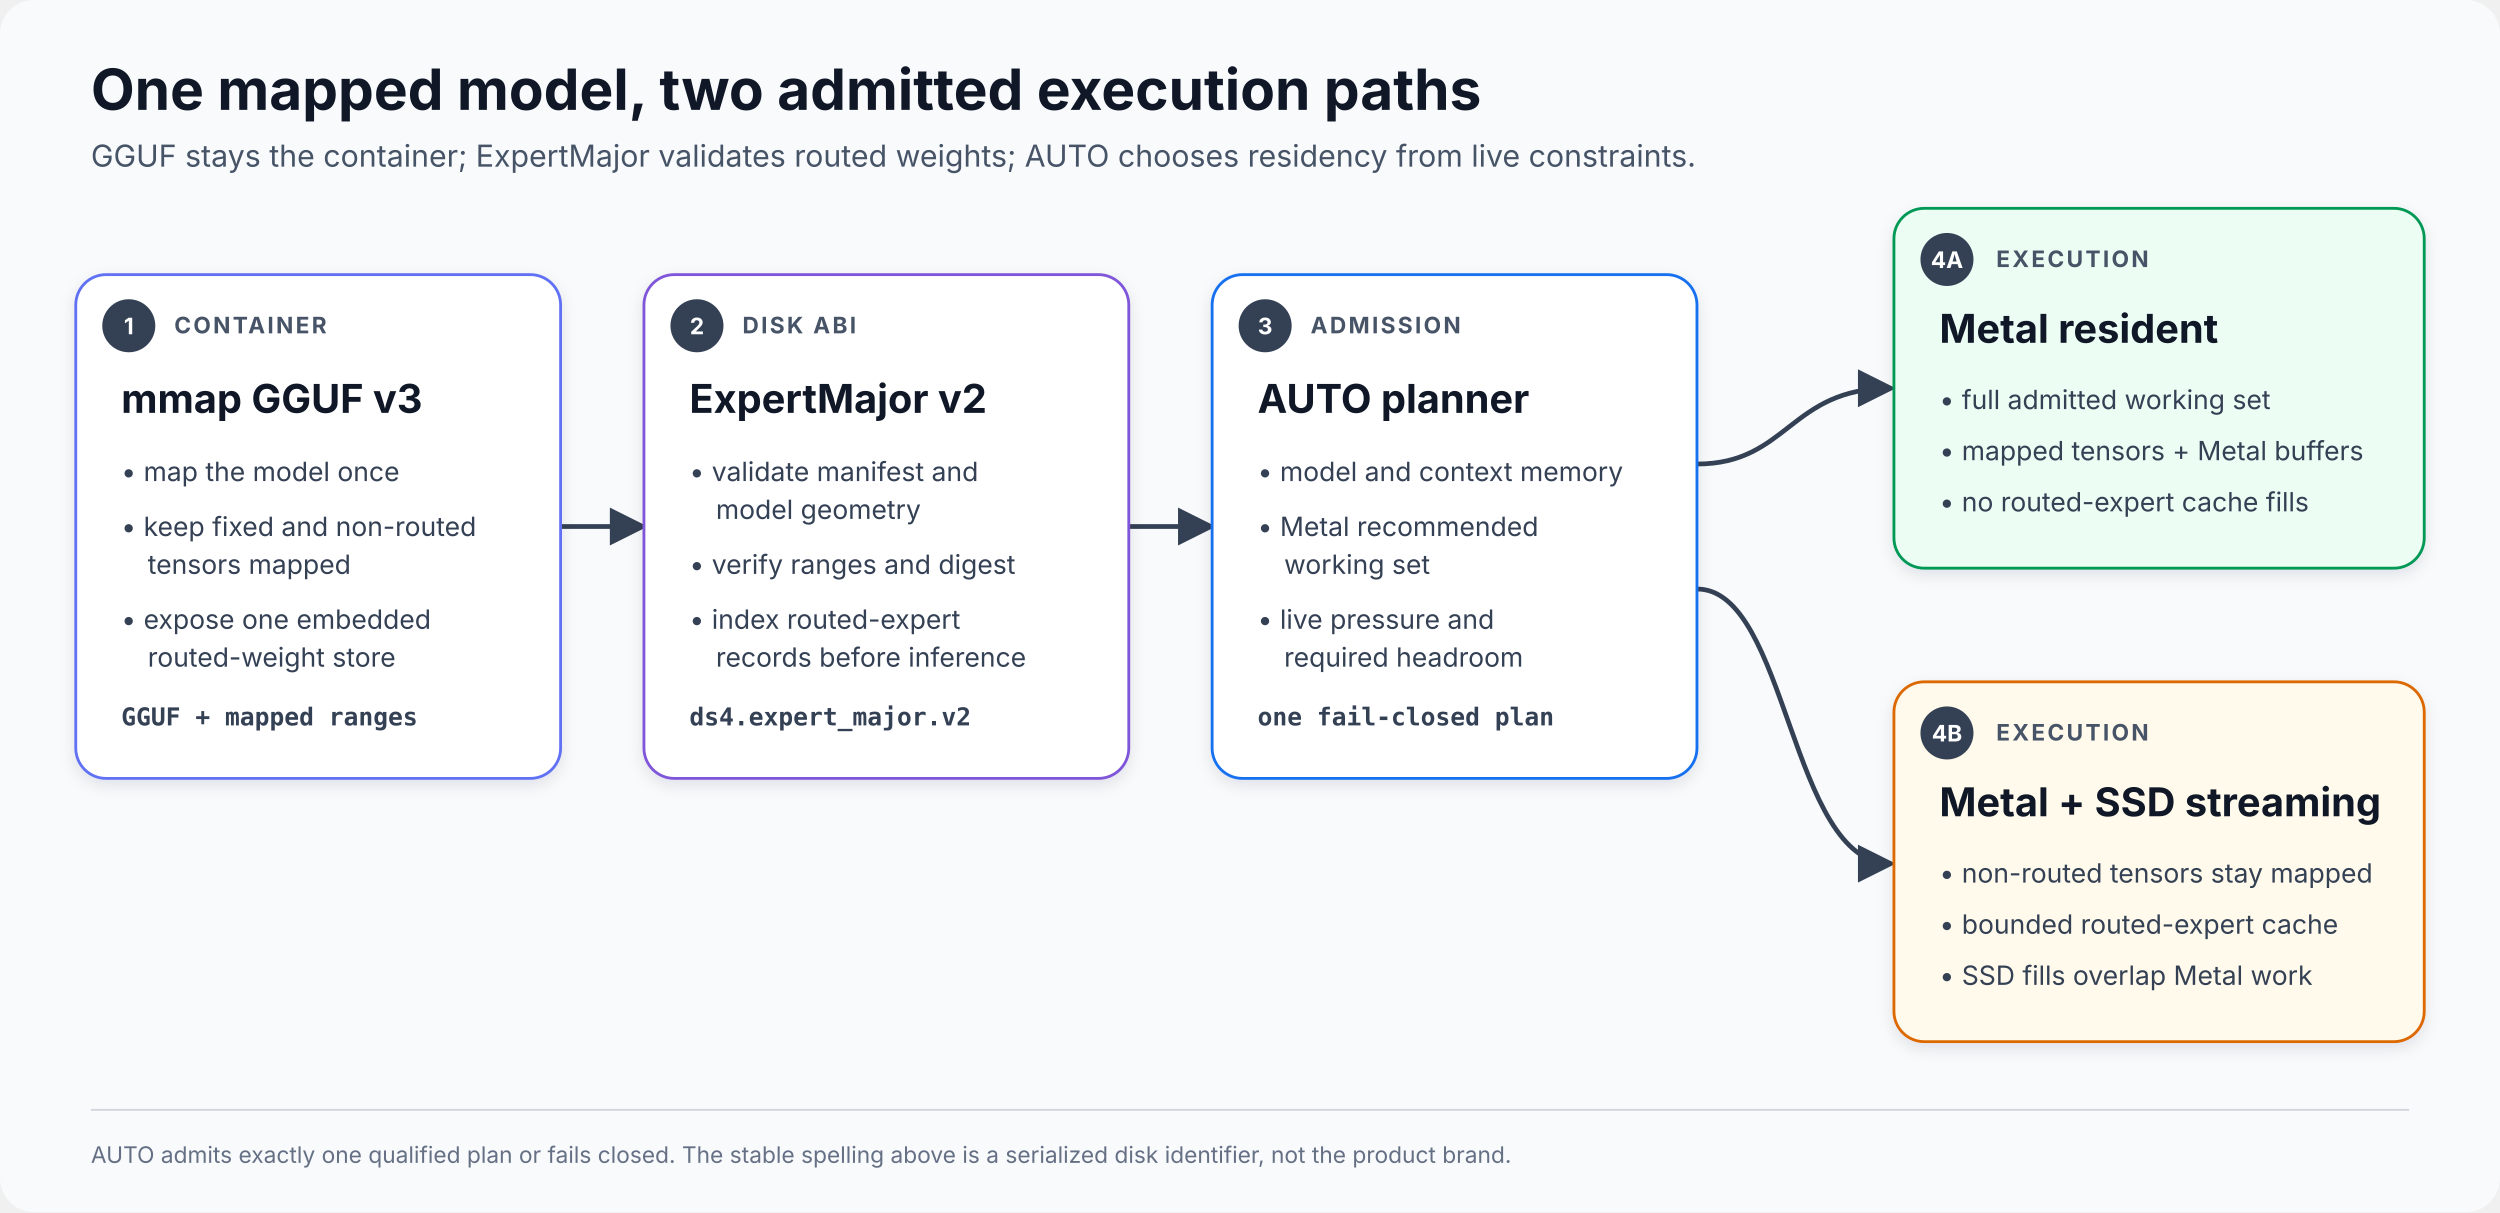
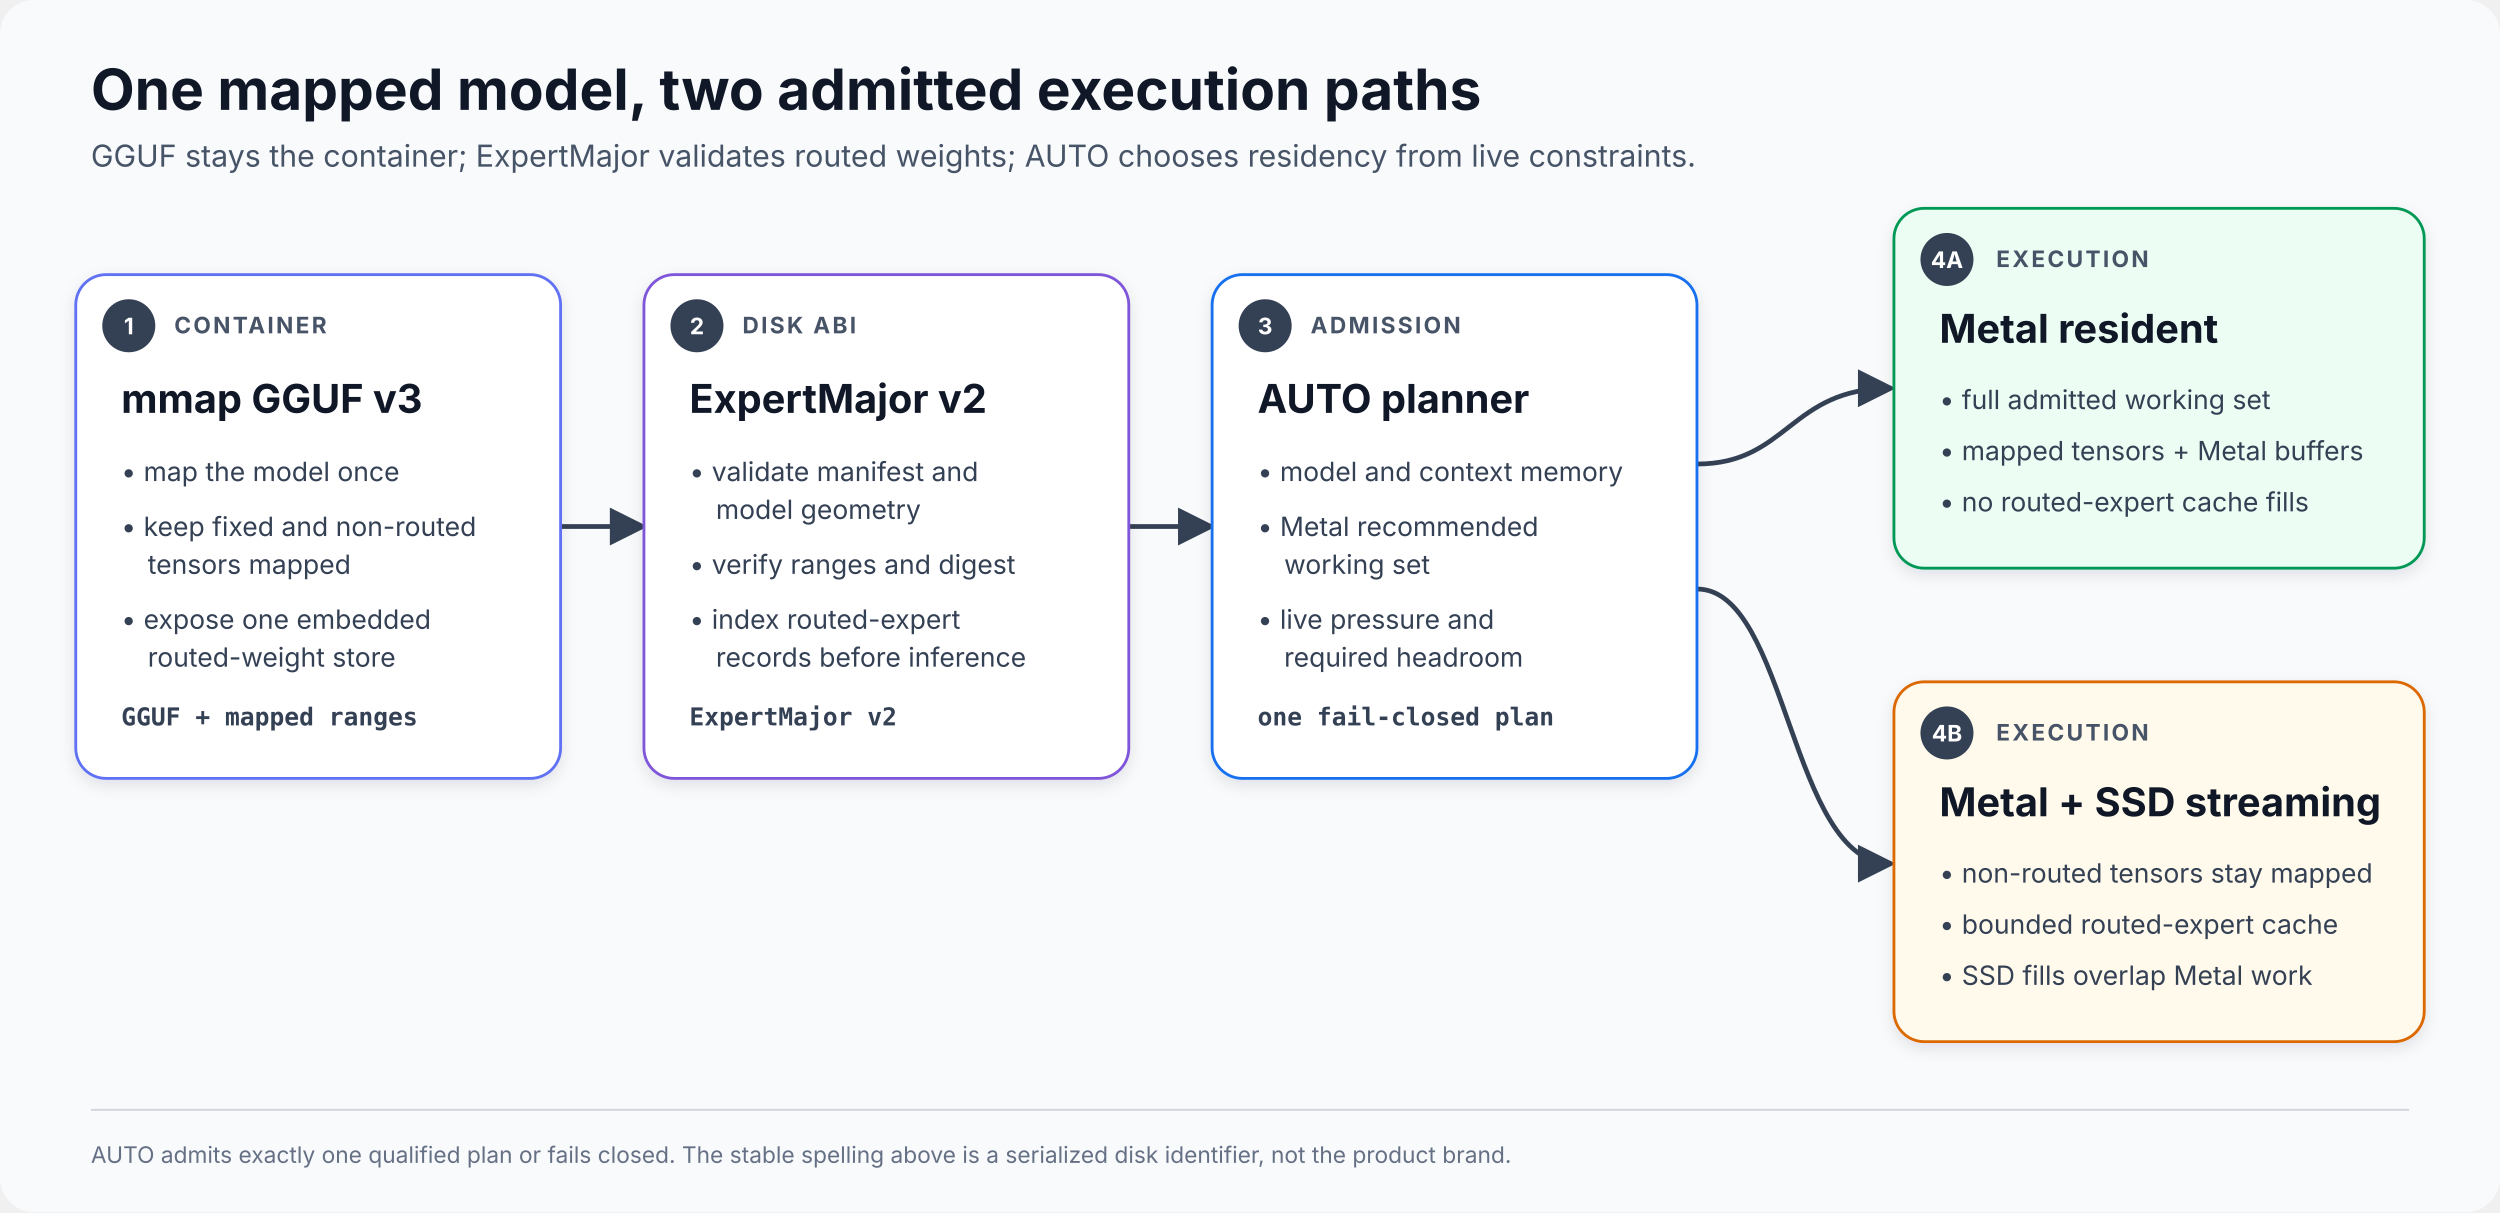
<svg xmlns="http://www.w3.org/2000/svg" viewBox="0 0 1320 640" role="img" aria-labelledby="runtime-flow-title runtime-flow-description">
  <defs>
    <marker id="arrow" viewBox="0 0 10 10" refX="8.5" refY="5" markerWidth="8" markerHeight="8" orient="auto-start-reverse">
      <path d="M 0 0 L 10 5 L 0 10 z" fill="#344054" />
    </marker>
    <filter id="shadow" x="-10%" y="-10%" width="120%" height="130%">
      <feDropShadow dx="0" dy="3" stdDeviation="4" flood-color="#101828" flood-opacity="0.10" />
    </filter>
    <style>
      .canvas { fill: #f8fafc; }
      .title { fill: #101828; font: 700 30px system-ui, -apple-system, BlinkMacSystemFont, "Segoe UI", sans-serif; }
      .subtitle { fill: #475467; font: 400 16px system-ui, -apple-system, BlinkMacSystemFont, "Segoe UI", sans-serif; }
      .stage { fill: #ffffff; stroke: #98a2b3; stroke-width: 1.5; filter: url(#shadow); }
      .stage-input { stroke: #6172f3; }
      .stage-contract { stroke: #7f56d9; }
      .stage-policy { stroke: #1570ef; }
      .stage-resident { fill: #ecfdf3; stroke: #039855; }
      .stage-stream { fill: #fffaeb; stroke: #dc6803; }
      .eyebrow { fill: #475467; font: 700 12px system-ui, -apple-system, BlinkMacSystemFont, "Segoe UI", sans-serif; letter-spacing: 1.2px; }
      .heading { fill: #101828; font: 700 21px system-ui, -apple-system, BlinkMacSystemFont, "Segoe UI", sans-serif; }
      .body { fill: #344054; font: 400 14px system-ui, -apple-system, BlinkMacSystemFont, "Segoe UI", sans-serif; }
      .code { fill: #344054; font: 600 13px ui-monospace, SFMono-Regular, Menlo, Consolas, monospace; }
      .route { fill: none; stroke: #344054; stroke-width: 2.5; marker-end: url(#arrow); }
      .step { fill: #344054; }
      .step-number { fill: #ffffff; font: 700 12px system-ui, -apple-system, BlinkMacSystemFont, "Segoe UI", sans-serif; text-anchor: middle; dominant-baseline: middle; }
      .footer-rule { stroke: #d0d5dd; stroke-width: 1; }
      .footer { fill: #667085; font: 400 12px system-ui, -apple-system, BlinkMacSystemFont, "Segoe UI", sans-serif; }
    </style>
  </defs>
  <rect class="canvas" width="1320" height="640" rx="18" />
  <text class="title" x="48" y="58">One mapped model, two admitted execution paths</text>
  <text class="subtitle" x="48" y="88">GGUF stays the container; ExpertMajor validates routed weights; AUTO chooses residency from live constraints.</text>
  <path class="route" d="M 296 278 H 339" />
  <path class="route" d="M 596 278 H 639" />
  <path class="route" d="M 896 245 C 944 245 945 205 998 205" />
  <path class="route" d="M 896 311 C 944 311 945 456 998 456" />
  <rect class="stage stage-input" x="40" y="145" width="256" height="266" rx="16" />
  <circle class="step" cx="68" cy="172" r="14" />
  <text class="step-number" x="68" y="172">1</text>
  <text class="eyebrow" x="92" y="176">CONTAINER</text>
  <text class="heading" x="64" y="218">mmap GGUF v3</text>
  <text class="body" x="64" y="254">
    <tspan x="64" dy="0">• map the model once</tspan>
    <tspan x="64" dy="29">• keep fixed and non-routed</tspan>
    <tspan x="78" dy="20">tensors mapped</tspan>
    <tspan x="64" dy="29">• expose one embedded</tspan>
    <tspan x="78" dy="20">routed-weight store</tspan>
  </text>
  <text class="code" x="64" y="383">GGUF + mapped ranges</text>
  <rect class="stage stage-contract" x="340" y="145" width="256" height="266" rx="16" />
  <circle class="step" cx="368" cy="172" r="14" />
  <text class="step-number" x="368" y="172">2</text>
  <text class="eyebrow" x="392" y="176">DISK ABI</text>
  <text class="heading" x="364" y="218">ExpertMajor v2</text>
  <text class="body" x="364" y="254">
    <tspan x="364" dy="0">• validate manifest and</tspan>
    <tspan x="378" dy="20">model geometry</tspan>
    <tspan x="364" dy="29">• verify ranges and digest</tspan>
    <tspan x="364" dy="29">• index routed-expert</tspan>
    <tspan x="378" dy="20">records before inference</tspan>
  </text>
-   <text class="code" x="364" y="383">ds4.expert_major.v2</text>
+   <text class="code" x="364" y="383">ExpertMajor v2</text>
  <rect class="stage stage-policy" x="640" y="145" width="256" height="266" rx="16" />
  <circle class="step" cx="668" cy="172" r="14" />
  <text class="step-number" x="668" y="172">3</text>
  <text class="eyebrow" x="692" y="176">ADMISSION</text>
  <text class="heading" x="664" y="218">AUTO planner</text>
  <text class="body" x="664" y="254">
    <tspan x="664" dy="0">• model and context memory</tspan>
    <tspan x="664" dy="29">• Metal recommended</tspan>
    <tspan x="678" dy="20">working set</tspan>
    <tspan x="664" dy="29">• live pressure and</tspan>
    <tspan x="678" dy="20">required headroom</tspan>
  </text>
  <text class="code" x="664" y="383">one fail-closed plan</text>
  <rect class="stage stage-resident" x="1000" y="110" width="280" height="190" rx="16" />
  <circle class="step" cx="1028" cy="137" r="14" />
  <text class="step-number" x="1028" y="137">4A</text>
  <text class="eyebrow" x="1054" y="141">EXECUTION</text>
  <text class="heading" x="1024" y="181">Metal resident</text>
  <text class="body" x="1024" y="216">
    <tspan x="1024" dy="0">• full admitted working set</tspan>
    <tspan x="1024" dy="27">• mapped tensors + Metal buffers</tspan>
    <tspan x="1024" dy="27">• no routed-expert cache fills</tspan>
  </text>
  <rect class="stage stage-stream" x="1000" y="360" width="280" height="190" rx="16" />
  <circle class="step" cx="1028" cy="387" r="14" />
  <text class="step-number" x="1028" y="387">4B</text>
  <text class="eyebrow" x="1054" y="391">EXECUTION</text>
  <text class="heading" x="1024" y="431">Metal + SSD streaming</text>
  <text class="body" x="1024" y="466">
    <tspan x="1024" dy="0">• non-routed tensors stay mapped</tspan>
    <tspan x="1024" dy="27">• bounded routed-expert cache</tspan>
    <tspan x="1024" dy="27">• SSD fills overlap Metal work</tspan>
  </text>
  <line class="footer-rule" x1="48" y1="586" x2="1272" y2="586" />
  <text class="footer" x="48" y="614">AUTO admits exactly one qualified plan or fails closed. The stable spelling above is a serialized disk identifier, not the product brand.</text>
</svg>
